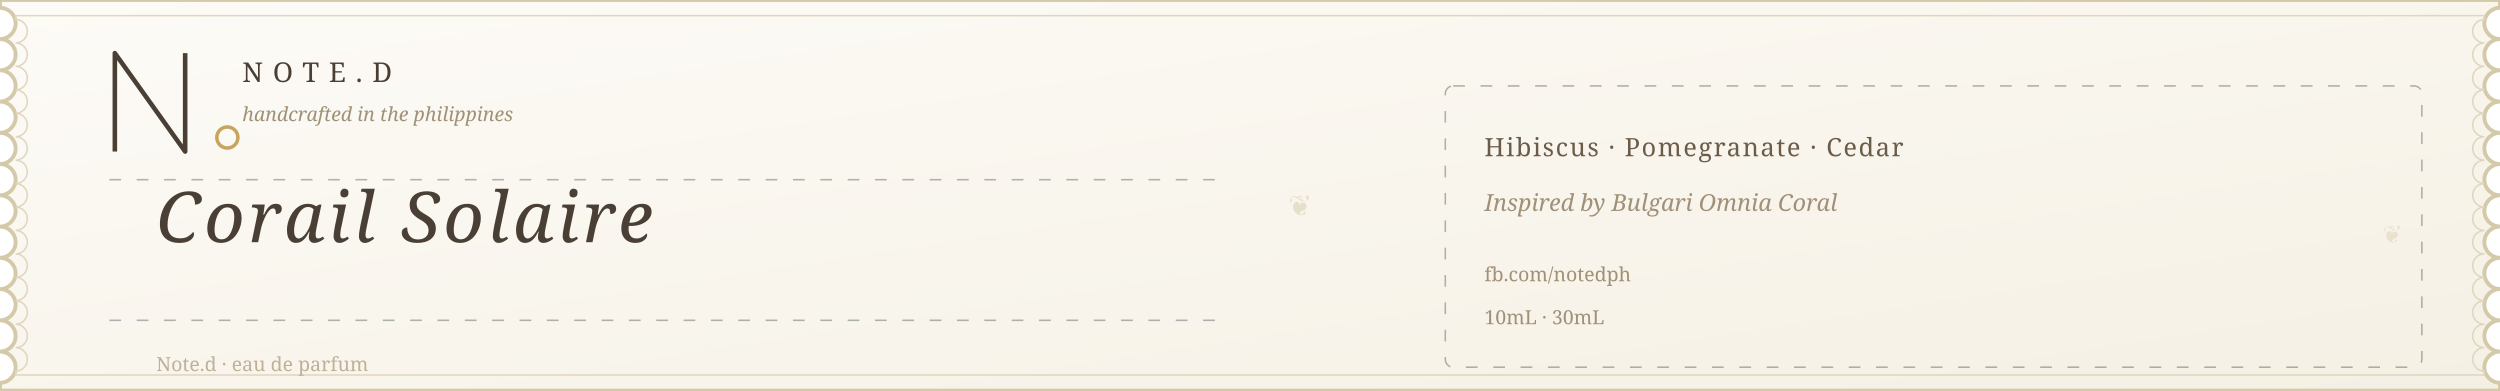
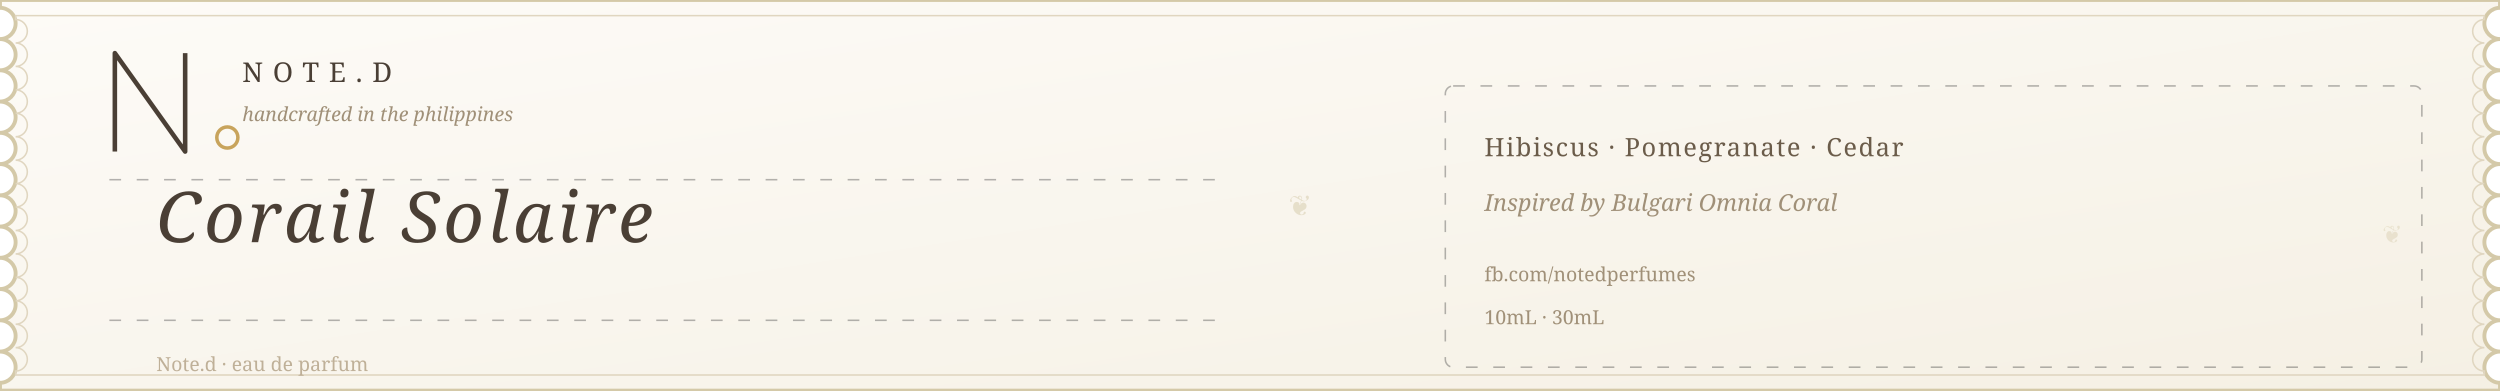
<svg xmlns="http://www.w3.org/2000/svg" viewBox="0 0 640 100" fill="none">
  <defs>
    <linearGradient id="bg" x1="0" y1="0" x2="1" y2="1">
      <stop offset="0%" stop-color="#fdfbf7" />
      <stop offset="100%" stop-color="#f5f0e4" />
    </linearGradient>
  </defs>
  <path d="M 0,0 L 640,0 L 640,2.0 a 4,4 0 0,0 0,8 a 4,4 0 0,0 0,8 a 4,4 0 0,0 0,8 a 4,4 0 0,0 0,8 a 4,4 0 0,0 0,8 a 4,4 0 0,0 0,8 a 4,4 0 0,0 0,8 a 4,4 0 0,0 0,8 a 4,4 0 0,0 0,8 a 4,4 0 0,0 0,8 a 4,4 0 0,0 0,8 a 4,4 0 0,0 0,8 L 640,100 L 0,100 L 0,98.0 a 4,4 0 0,0 0,-8 a 4,4 0 0,0 0,-8 a 4,4 0 0,0 0,-8 a 4,4 0 0,0 0,-8 a 4,4 0 0,0 0,-8 a 4,4 0 0,0 0,-8 a 4,4 0 0,0 0,-8 a 4,4 0 0,0 0,-8 a 4,4 0 0,0 0,-8 a 4,4 0 0,0 0,-8 a 4,4 0 0,0 0,-8 a 4,4 0 0,0 0,-8 L 0,0 Z" fill="url(#bg)" stroke="#d4c9a8" stroke-width="1" />
  <path d="M 4,4 L 636,4 L 636,5.0 a 3,3 0 0,0 0,6 a 3,3 0 0,0 0,6 a 3,3 0 0,0 0,6 a 3,3 0 0,0 0,6 a 3,3 0 0,0 0,6 a 3,3 0 0,0 0,6 a 3,3 0 0,0 0,6 a 3,3 0 0,0 0,6 a 3,3 0 0,0 0,6 a 3,3 0 0,0 0,6 a 3,3 0 0,0 0,6 a 3,3 0 0,0 0,6 a 3,3 0 0,0 0,6 a 3,3 0 0,0 0,6 a 3,3 0 0,0 0,6 L 636,96 L 4,96 L 4,95.0 a 3,3 0 0,0 0,-6 a 3,3 0 0,0 0,-6 a 3,3 0 0,0 0,-6 a 3,3 0 0,0 0,-6 a 3,3 0 0,0 0,-6 a 3,3 0 0,0 0,-6 a 3,3 0 0,0 0,-6 a 3,3 0 0,0 0,-6 a 3,3 0 0,0 0,-6 a 3,3 0 0,0 0,-6 a 3,3 0 0,0 0,-6 a 3,3 0 0,0 0,-6 a 3,3 0 0,0 0,-6 a 3,3 0 0,0 0,-6 a 3,3 0 0,0 0,-6 L 4,4 Z" fill="none" stroke="#e0d6c0" stroke-width="0.4" />
  <g transform="translate(24,10) scale(0.9)">
    <path d="M6 32 L6 4 L26 32 L26 4" stroke="#4a3f35" stroke-width="1.3" stroke-linejoin="round" fill="none" />
    <circle cx="38" cy="28" r="3" stroke="#c8a45c" stroke-width="1" fill="none" />
  </g>
  <text x="62" y="21" font-family="Georgia,serif" font-size="7" fill="#4a3f35" letter-spacing="2.5">NOTE.D</text>
  <text x="62" y="31" font-family="Georgia,serif" font-size="5" fill="#a09078" font-style="italic">handcrafted in the philippines</text>
  <text x="40" y="62" font-family="Georgia,serif" font-size="18" fill="#4a3f35" font-style="italic" letter-spacing="1">Corail Solaire</text>
  <line x1="28" y1="46" x2="315" y2="46" stroke="#2a2a2a" stroke-width="0.4" opacity="0.35" stroke-dasharray="3 4" />
  <line x1="28" y1="82" x2="315" y2="82" stroke="#2a2a2a" stroke-width="0.4" opacity="0.35" stroke-dasharray="3 4" />
  <text x="40" y="95" font-family="Georgia,serif" font-size="5" fill="#bfb098">Note.d  ·  eau de parfum</text>
  <text x="330" y="55" font-family="Georgia,serif" font-size="7" fill="#d4c9a8" opacity="0.5">❦</text>
  <rect x="370" y="22" width="250" height="72" rx="2" stroke="#2a2a2a" stroke-width="0.4" fill="none" opacity="0.35" stroke-dasharray="3 4" />
  <text x="380" y="40" font-family="Georgia,serif" font-size="6.5" fill="#6b5c4a" letter-spacing="0.4">Hibiscus  ·  Pomegranate  ·  Cedar</text>
  <text x="380" y="54" font-family="Georgia,serif" font-size="6" fill="#a09078" font-style="italic">Inspired by Bulgari Omnia Coral</text>
-   <text x="380" y="72" font-family="Georgia,serif" font-size="5" fill="#a09078">fb.com/notedph</text>
+   <text x="380" y="72" font-family="Georgia,serif" font-size="5" fill="#a09078">fb.com/notedperfumes</text>
  <text x="380" y="83" font-family="Georgia,serif" font-size="5" fill="#a09078">10mL · 30mL</text>
  <text x="610" y="62" font-family="Georgia,serif" font-size="6" fill="#d4c9a8" opacity="0.4">❦</text>
</svg>
